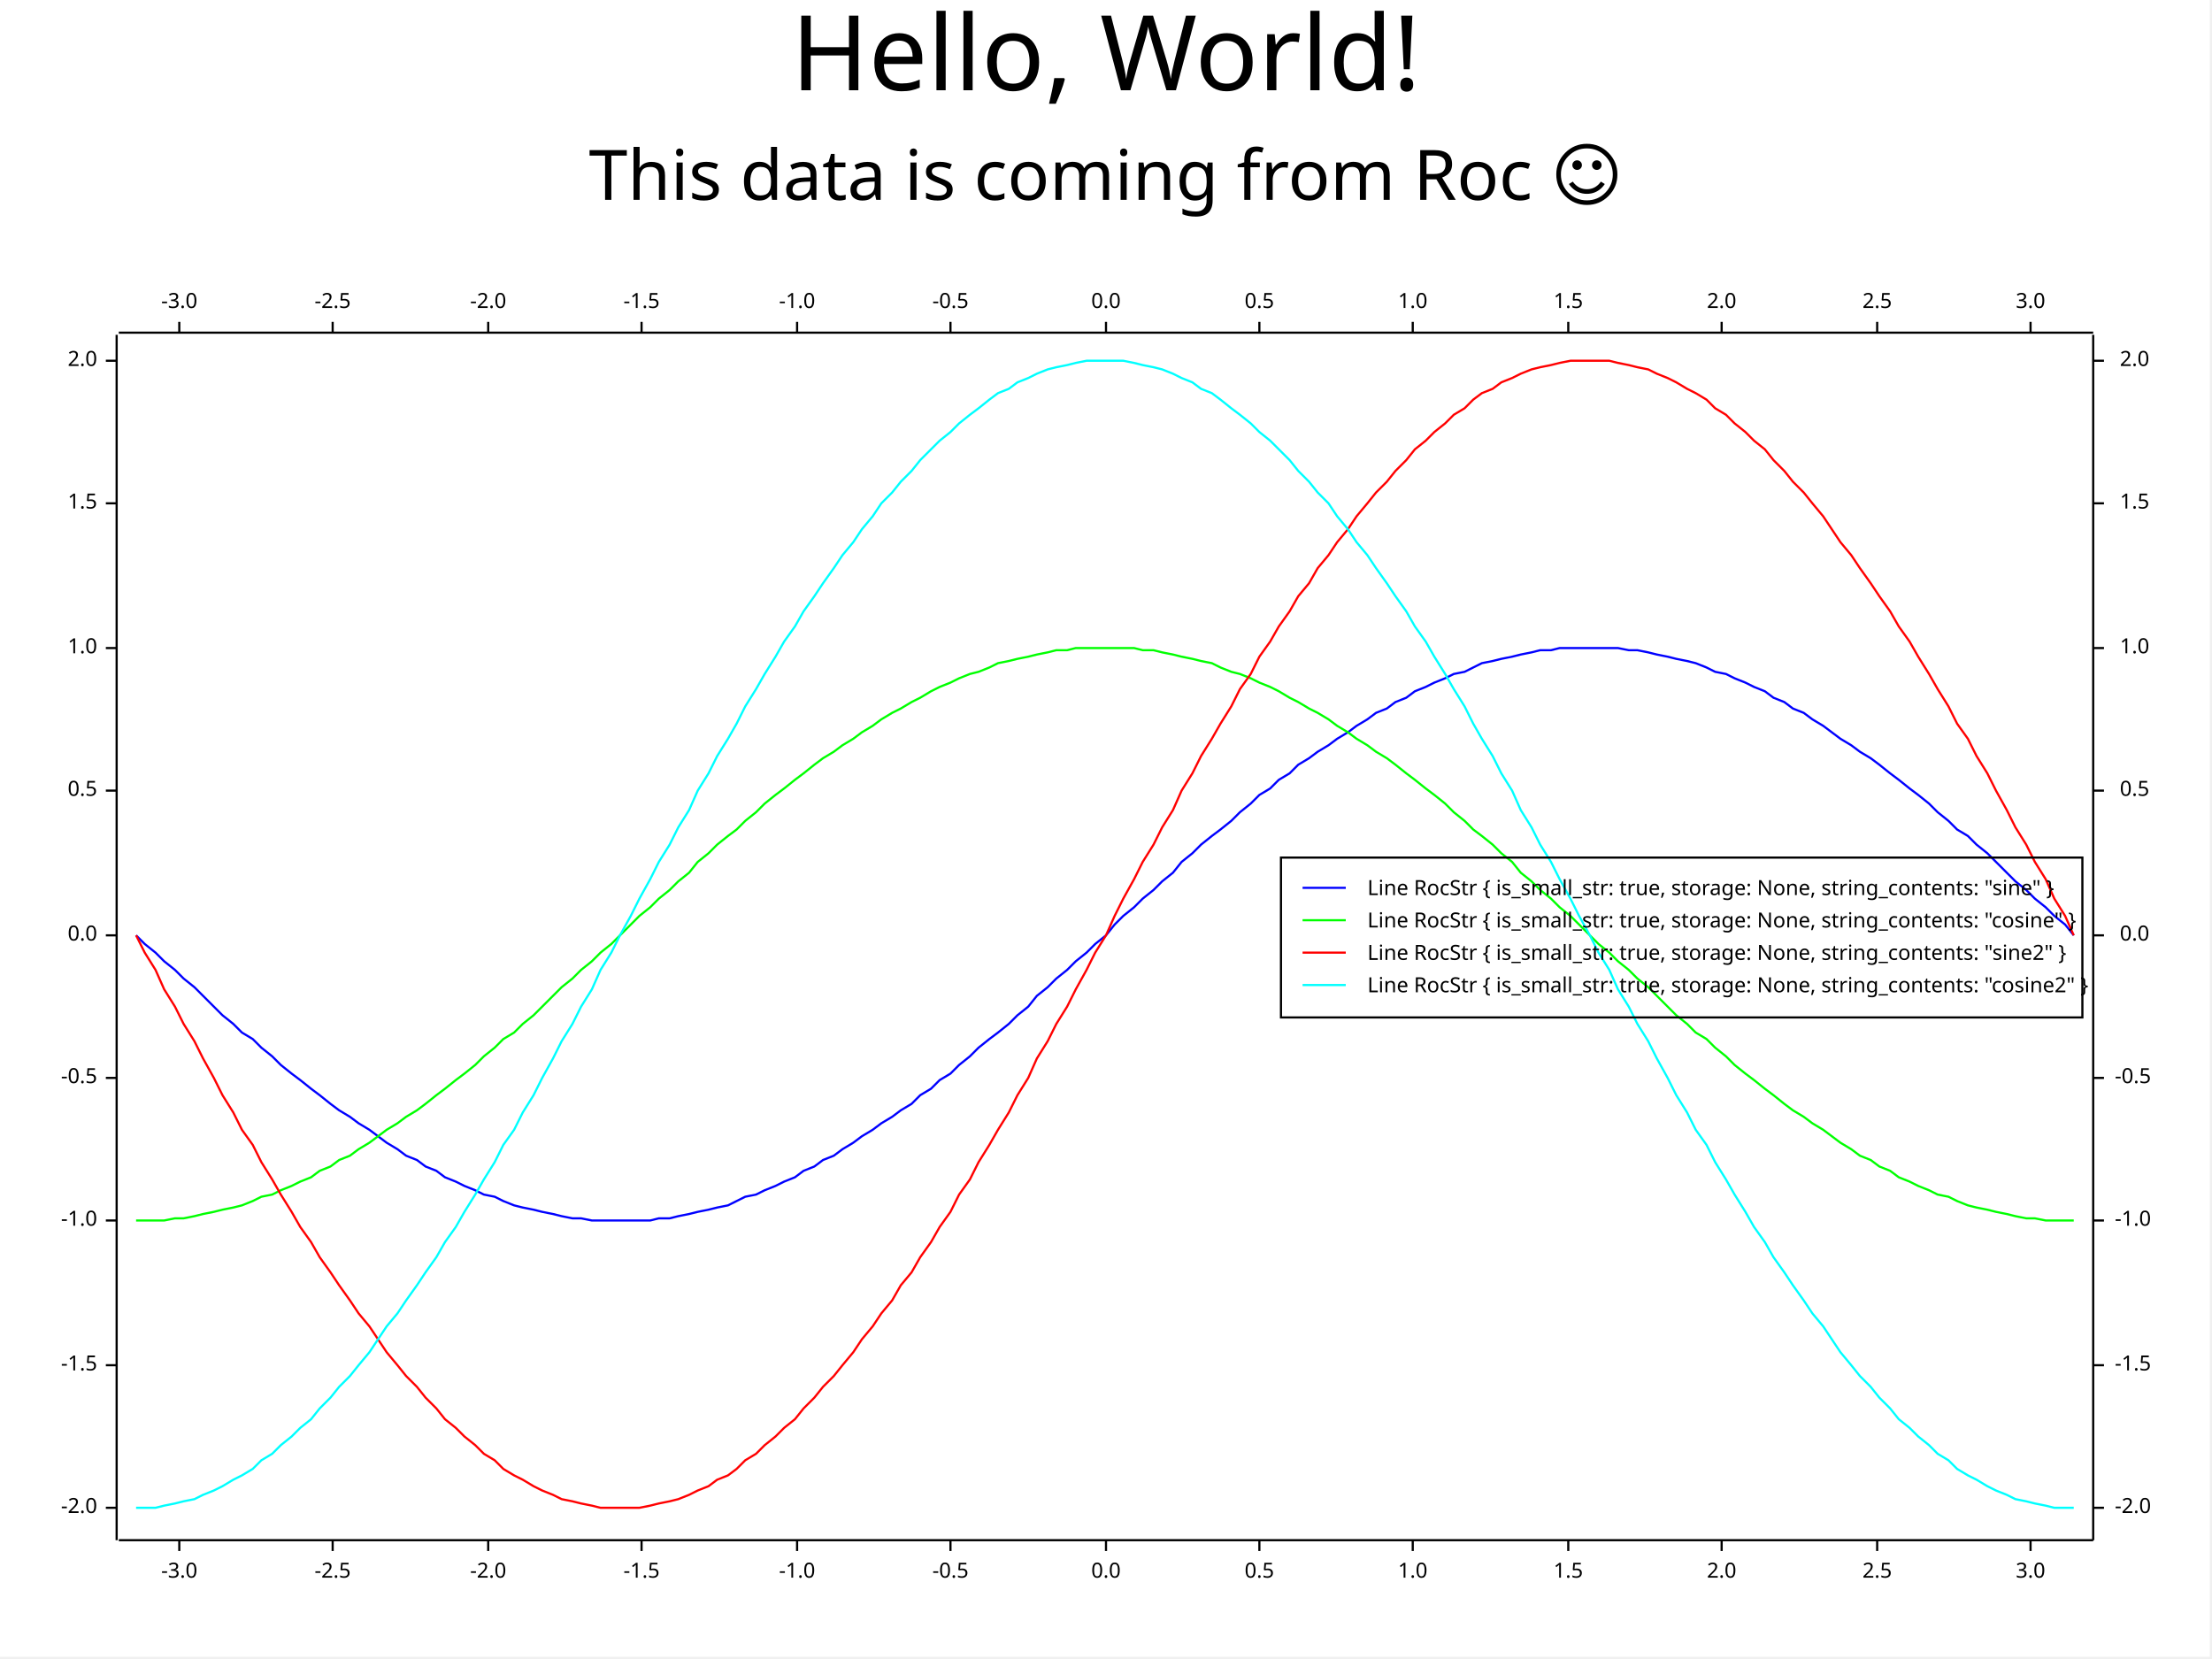
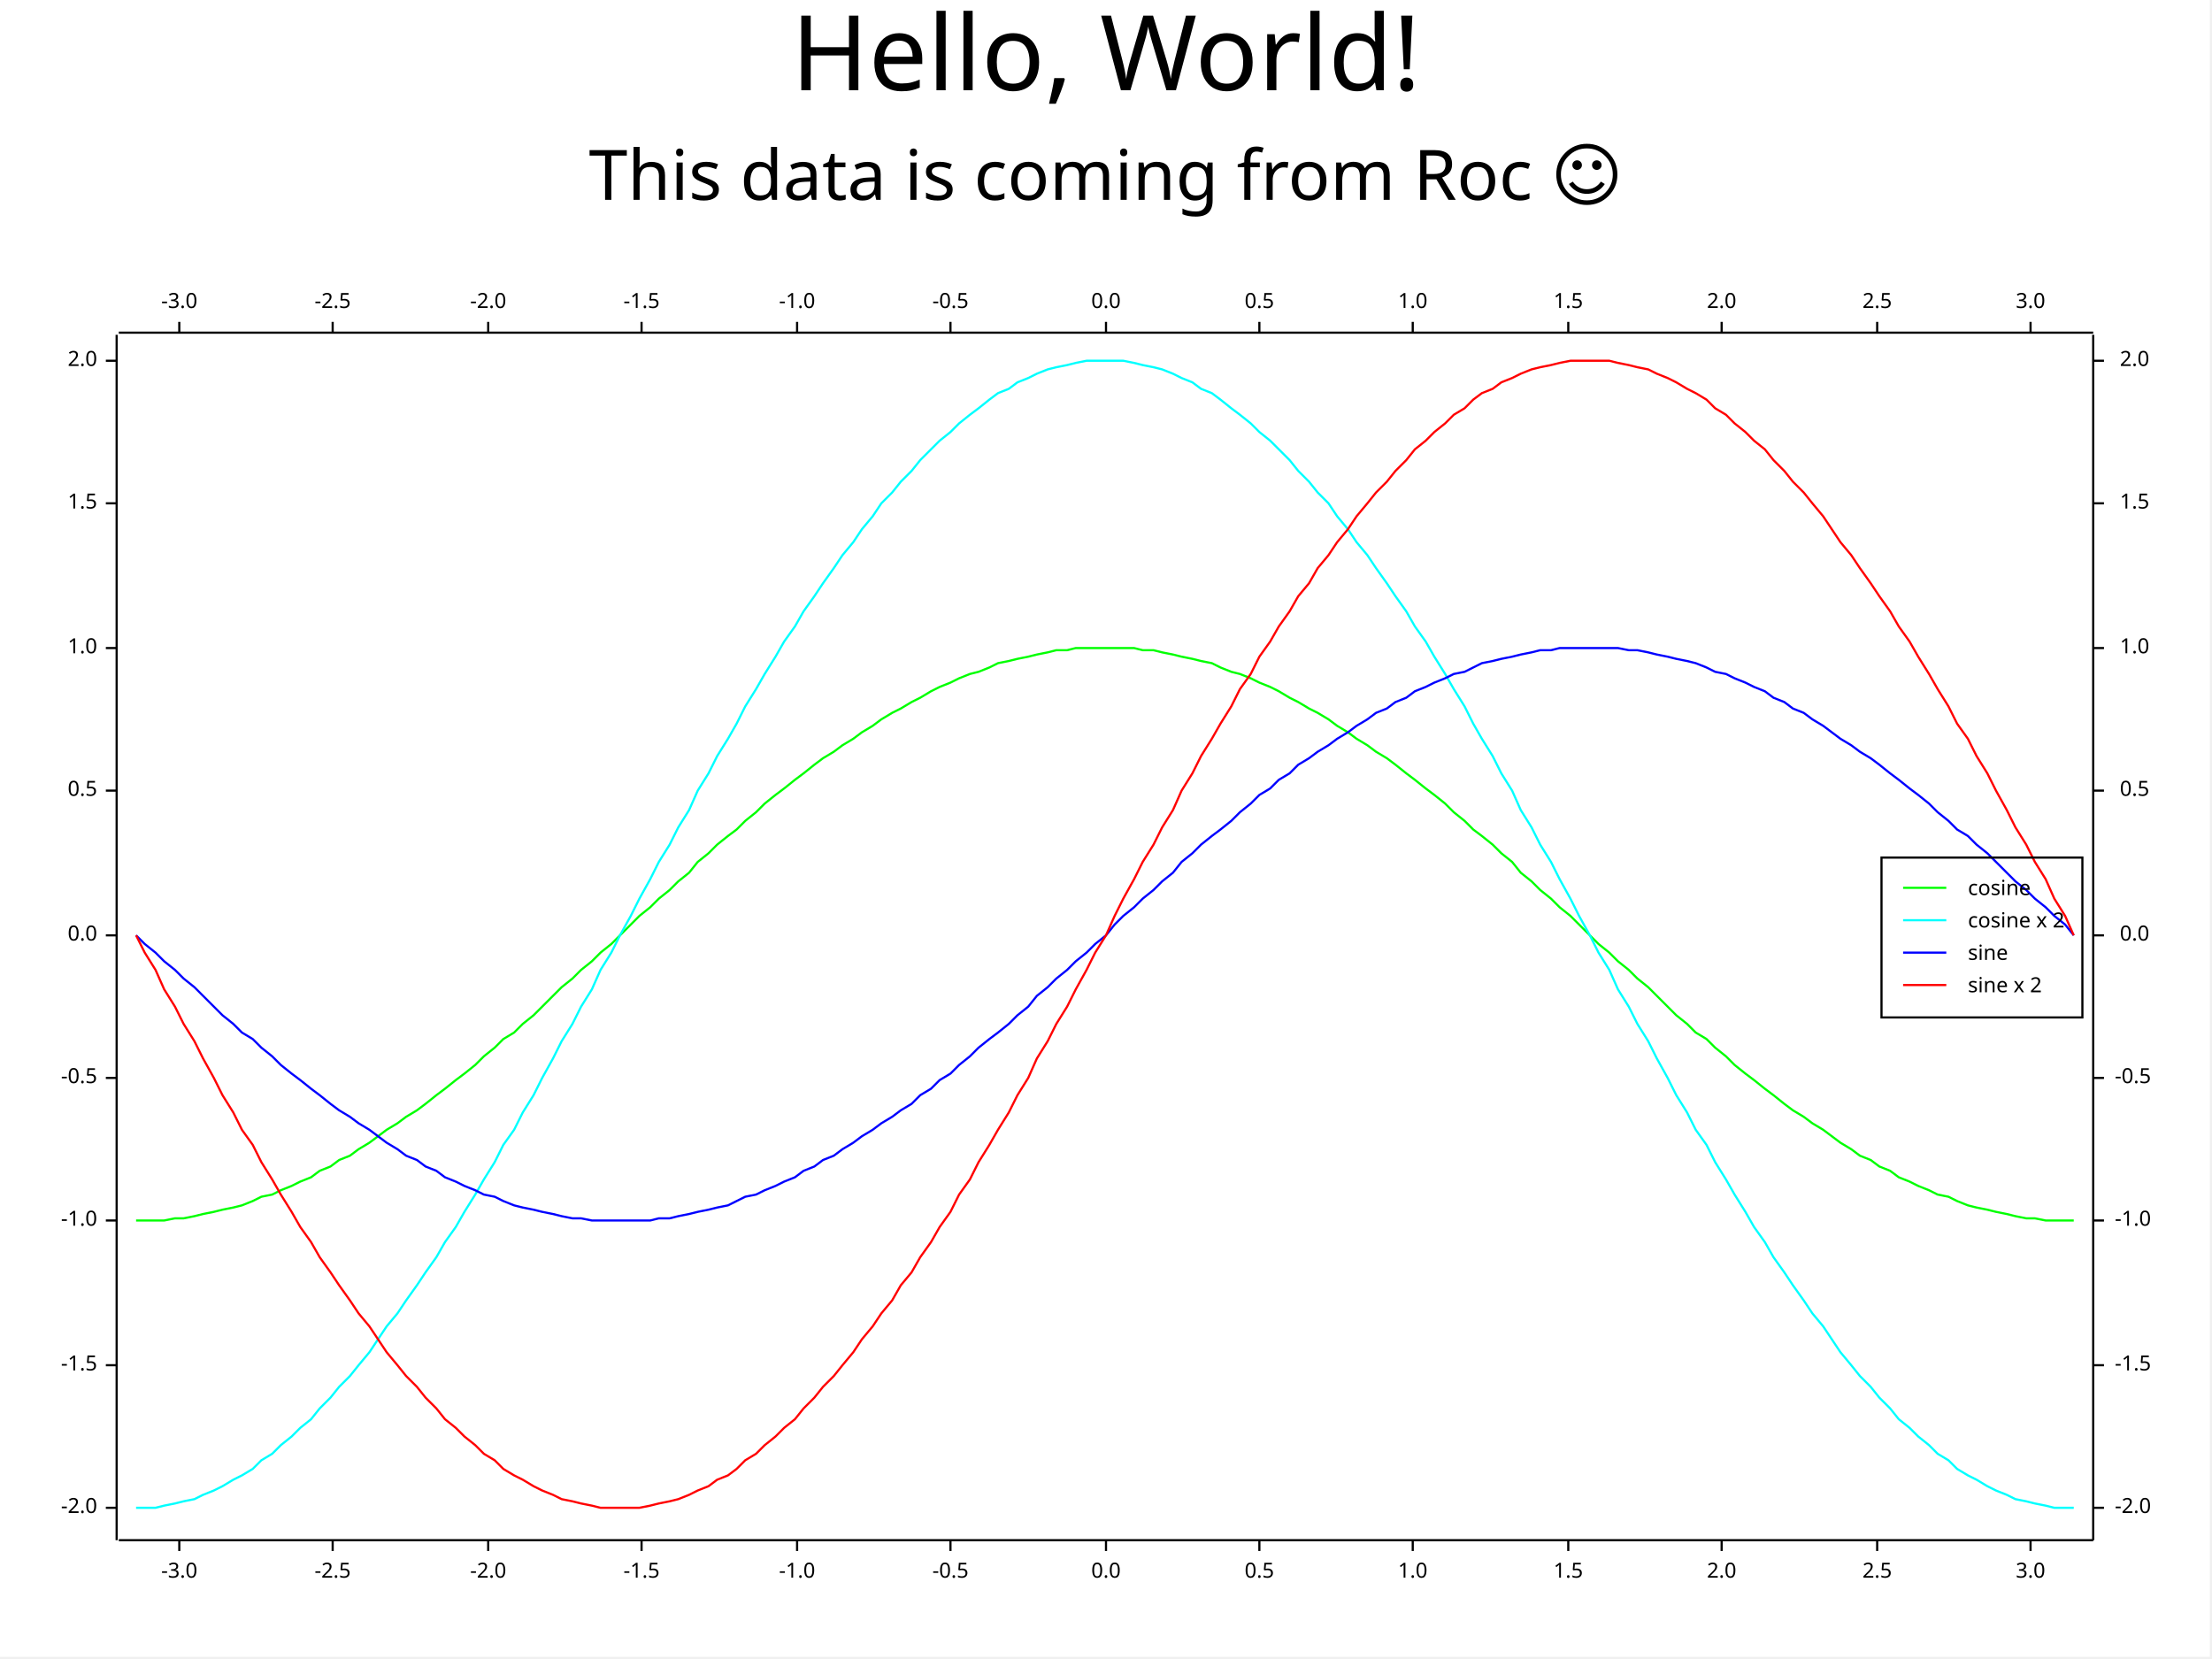
<svg xmlns="http://www.w3.org/2000/svg" width="1024" height="768" viewBox="0 0 1024 768">
  <rect x="0" y="0" width="1023" height="767" opacity="1" fill="#FFFFFF" stroke="none" />
  <text x="512" y="5" dy="0.76em" text-anchor="middle" font-family="sans-serif" font-size="48.387" opacity="1" fill="#000000">
Hello, World!
</text>
  <text x="512" y="68" dy="0.76em" text-anchor="middle" font-family="sans-serif" font-size="32.258" opacity="1" fill="#000000">
This data is coming from Roc ☺
</text>
  <polyline fill="none" opacity="1" stroke="#000000" stroke-width="1" points="55,154 969,154 " />
  <text x="83" y="145" dy="-0.5ex" text-anchor="middle" font-family="sans-serif" font-size="9.677" opacity="1" fill="#000000">
-3.0
</text>
  <polyline fill="none" opacity="1" stroke="#000000" stroke-width="1" points="83,149 83,154 " />
  <text x="154" y="145" dy="-0.5ex" text-anchor="middle" font-family="sans-serif" font-size="9.677" opacity="1" fill="#000000">
-2.5
</text>
  <polyline fill="none" opacity="1" stroke="#000000" stroke-width="1" points="154,149 154,154 " />
  <text x="226" y="145" dy="-0.5ex" text-anchor="middle" font-family="sans-serif" font-size="9.677" opacity="1" fill="#000000">
-2.0
</text>
  <polyline fill="none" opacity="1" stroke="#000000" stroke-width="1" points="226,149 226,154 " />
  <text x="297" y="145" dy="-0.5ex" text-anchor="middle" font-family="sans-serif" font-size="9.677" opacity="1" fill="#000000">
-1.5
</text>
  <polyline fill="none" opacity="1" stroke="#000000" stroke-width="1" points="297,149 297,154 " />
  <text x="369" y="145" dy="-0.5ex" text-anchor="middle" font-family="sans-serif" font-size="9.677" opacity="1" fill="#000000">
-1.0
</text>
  <polyline fill="none" opacity="1" stroke="#000000" stroke-width="1" points="369,149 369,154 " />
  <text x="440" y="145" dy="-0.5ex" text-anchor="middle" font-family="sans-serif" font-size="9.677" opacity="1" fill="#000000">
-0.5
</text>
  <polyline fill="none" opacity="1" stroke="#000000" stroke-width="1" points="440,149 440,154 " />
  <text x="512" y="145" dy="-0.5ex" text-anchor="middle" font-family="sans-serif" font-size="9.677" opacity="1" fill="#000000">
0.0
</text>
  <polyline fill="none" opacity="1" stroke="#000000" stroke-width="1" points="512,149 512,154 " />
  <text x="583" y="145" dy="-0.5ex" text-anchor="middle" font-family="sans-serif" font-size="9.677" opacity="1" fill="#000000">
0.5
</text>
  <polyline fill="none" opacity="1" stroke="#000000" stroke-width="1" points="583,149 583,154 " />
  <text x="654" y="145" dy="-0.5ex" text-anchor="middle" font-family="sans-serif" font-size="9.677" opacity="1" fill="#000000">
1.0
</text>
  <polyline fill="none" opacity="1" stroke="#000000" stroke-width="1" points="654,149 654,154 " />
  <text x="726" y="145" dy="-0.5ex" text-anchor="middle" font-family="sans-serif" font-size="9.677" opacity="1" fill="#000000">
1.5
</text>
  <polyline fill="none" opacity="1" stroke="#000000" stroke-width="1" points="726,149 726,154 " />
  <text x="797" y="145" dy="-0.5ex" text-anchor="middle" font-family="sans-serif" font-size="9.677" opacity="1" fill="#000000">
2.0
</text>
  <polyline fill="none" opacity="1" stroke="#000000" stroke-width="1" points="797,149 797,154 " />
  <text x="869" y="145" dy="-0.5ex" text-anchor="middle" font-family="sans-serif" font-size="9.677" opacity="1" fill="#000000">
2.5
</text>
  <polyline fill="none" opacity="1" stroke="#000000" stroke-width="1" points="869,149 869,154 " />
  <text x="940" y="145" dy="-0.5ex" text-anchor="middle" font-family="sans-serif" font-size="9.677" opacity="1" fill="#000000">
3.0
</text>
  <polyline fill="none" opacity="1" stroke="#000000" stroke-width="1" points="940,149 940,154 " />
  <polyline fill="none" opacity="1" stroke="#000000" stroke-width="1" points="54,155 54,713 " />
  <text x="45" y="698" dy="0.5ex" text-anchor="end" font-family="sans-serif" font-size="9.677" opacity="1" fill="#000000">
-2.0
</text>
  <polyline fill="none" opacity="1" stroke="#000000" stroke-width="1" points="49,698 54,698 " />
  <text x="45" y="632" dy="0.5ex" text-anchor="end" font-family="sans-serif" font-size="9.677" opacity="1" fill="#000000">
-1.5
</text>
  <polyline fill="none" opacity="1" stroke="#000000" stroke-width="1" points="49,632 54,632 " />
  <text x="45" y="565" dy="0.5ex" text-anchor="end" font-family="sans-serif" font-size="9.677" opacity="1" fill="#000000">
-1.0
</text>
  <polyline fill="none" opacity="1" stroke="#000000" stroke-width="1" points="49,565 54,565 " />
  <text x="45" y="499" dy="0.5ex" text-anchor="end" font-family="sans-serif" font-size="9.677" opacity="1" fill="#000000">
-0.5
</text>
  <polyline fill="none" opacity="1" stroke="#000000" stroke-width="1" points="49,499 54,499 " />
  <text x="45" y="433" dy="0.5ex" text-anchor="end" font-family="sans-serif" font-size="9.677" opacity="1" fill="#000000">
0.0
</text>
  <polyline fill="none" opacity="1" stroke="#000000" stroke-width="1" points="49,433 54,433 " />
  <text x="45" y="366" dy="0.5ex" text-anchor="end" font-family="sans-serif" font-size="9.677" opacity="1" fill="#000000">
0.5
</text>
  <polyline fill="none" opacity="1" stroke="#000000" stroke-width="1" points="49,366 54,366 " />
  <text x="45" y="300" dy="0.5ex" text-anchor="end" font-family="sans-serif" font-size="9.677" opacity="1" fill="#000000">
1.0
</text>
  <polyline fill="none" opacity="1" stroke="#000000" stroke-width="1" points="49,300 54,300 " />
  <text x="45" y="233" dy="0.5ex" text-anchor="end" font-family="sans-serif" font-size="9.677" opacity="1" fill="#000000">
1.5
</text>
  <polyline fill="none" opacity="1" stroke="#000000" stroke-width="1" points="49,233 54,233 " />
  <text x="45" y="167" dy="0.5ex" text-anchor="end" font-family="sans-serif" font-size="9.677" opacity="1" fill="#000000">
2.0
</text>
  <polyline fill="none" opacity="1" stroke="#000000" stroke-width="1" points="49,167 54,167 " />
  <polyline fill="none" opacity="1" stroke="#000000" stroke-width="1" points="55,713 969,713 " />
  <text x="83" y="723" dy="0.76em" text-anchor="middle" font-family="sans-serif" font-size="9.677" opacity="1" fill="#000000">
-3.0
</text>
  <polyline fill="none" opacity="1" stroke="#000000" stroke-width="1" points="83,713 83,718 " />
  <text x="154" y="723" dy="0.76em" text-anchor="middle" font-family="sans-serif" font-size="9.677" opacity="1" fill="#000000">
-2.5
</text>
  <polyline fill="none" opacity="1" stroke="#000000" stroke-width="1" points="154,713 154,718 " />
  <text x="226" y="723" dy="0.76em" text-anchor="middle" font-family="sans-serif" font-size="9.677" opacity="1" fill="#000000">
-2.0
</text>
  <polyline fill="none" opacity="1" stroke="#000000" stroke-width="1" points="226,713 226,718 " />
  <text x="297" y="723" dy="0.76em" text-anchor="middle" font-family="sans-serif" font-size="9.677" opacity="1" fill="#000000">
-1.5
</text>
  <polyline fill="none" opacity="1" stroke="#000000" stroke-width="1" points="297,713 297,718 " />
  <text x="369" y="723" dy="0.76em" text-anchor="middle" font-family="sans-serif" font-size="9.677" opacity="1" fill="#000000">
-1.0
</text>
  <polyline fill="none" opacity="1" stroke="#000000" stroke-width="1" points="369,713 369,718 " />
  <text x="440" y="723" dy="0.76em" text-anchor="middle" font-family="sans-serif" font-size="9.677" opacity="1" fill="#000000">
-0.5
</text>
  <polyline fill="none" opacity="1" stroke="#000000" stroke-width="1" points="440,713 440,718 " />
  <text x="512" y="723" dy="0.76em" text-anchor="middle" font-family="sans-serif" font-size="9.677" opacity="1" fill="#000000">
0.0
</text>
  <polyline fill="none" opacity="1" stroke="#000000" stroke-width="1" points="512,713 512,718 " />
  <text x="583" y="723" dy="0.76em" text-anchor="middle" font-family="sans-serif" font-size="9.677" opacity="1" fill="#000000">
0.5
</text>
  <polyline fill="none" opacity="1" stroke="#000000" stroke-width="1" points="583,713 583,718 " />
  <text x="654" y="723" dy="0.76em" text-anchor="middle" font-family="sans-serif" font-size="9.677" opacity="1" fill="#000000">
1.0
</text>
  <polyline fill="none" opacity="1" stroke="#000000" stroke-width="1" points="654,713 654,718 " />
  <text x="726" y="723" dy="0.76em" text-anchor="middle" font-family="sans-serif" font-size="9.677" opacity="1" fill="#000000">
1.5
</text>
  <polyline fill="none" opacity="1" stroke="#000000" stroke-width="1" points="726,713 726,718 " />
  <text x="797" y="723" dy="0.76em" text-anchor="middle" font-family="sans-serif" font-size="9.677" opacity="1" fill="#000000">
2.0
</text>
  <polyline fill="none" opacity="1" stroke="#000000" stroke-width="1" points="797,713 797,718 " />
  <text x="869" y="723" dy="0.76em" text-anchor="middle" font-family="sans-serif" font-size="9.677" opacity="1" fill="#000000">
2.5
</text>
  <polyline fill="none" opacity="1" stroke="#000000" stroke-width="1" points="869,713 869,718 " />
  <text x="940" y="723" dy="0.76em" text-anchor="middle" font-family="sans-serif" font-size="9.677" opacity="1" fill="#000000">
3.0
</text>
  <polyline fill="none" opacity="1" stroke="#000000" stroke-width="1" points="940,713 940,718 " />
  <polyline fill="none" opacity="1" stroke="#000000" stroke-width="1" points="969,155 969,713 " />
  <text x="979" y="698" dy="0.5ex" text-anchor="start" font-family="sans-serif" font-size="9.677" opacity="1" fill="#000000">
-2.0
</text>
  <polyline fill="none" opacity="1" stroke="#000000" stroke-width="1" points="969,698 974,698 " />
  <text x="979" y="632" dy="0.5ex" text-anchor="start" font-family="sans-serif" font-size="9.677" opacity="1" fill="#000000">
-1.5
</text>
  <polyline fill="none" opacity="1" stroke="#000000" stroke-width="1" points="969,632 974,632 " />
  <text x="979" y="565" dy="0.5ex" text-anchor="start" font-family="sans-serif" font-size="9.677" opacity="1" fill="#000000">
-1.0
</text>
  <polyline fill="none" opacity="1" stroke="#000000" stroke-width="1" points="969,565 974,565 " />
  <text x="979" y="499" dy="0.5ex" text-anchor="start" font-family="sans-serif" font-size="9.677" opacity="1" fill="#000000">
-0.5
</text>
  <polyline fill="none" opacity="1" stroke="#000000" stroke-width="1" points="969,499 974,499 " />
  <text x="995" y="433" dy="0.5ex" text-anchor="end" font-family="sans-serif" font-size="9.677" opacity="1" fill="#000000">
0.0
</text>
  <polyline fill="none" opacity="1" stroke="#000000" stroke-width="1" points="969,433 974,433 " />
  <text x="995" y="366" dy="0.5ex" text-anchor="end" font-family="sans-serif" font-size="9.677" opacity="1" fill="#000000">
0.5
</text>
  <polyline fill="none" opacity="1" stroke="#000000" stroke-width="1" points="969,366 974,366 " />
  <text x="995" y="300" dy="0.5ex" text-anchor="end" font-family="sans-serif" font-size="9.677" opacity="1" fill="#000000">
1.0
</text>
  <polyline fill="none" opacity="1" stroke="#000000" stroke-width="1" points="969,300 974,300 " />
  <text x="995" y="233" dy="0.5ex" text-anchor="end" font-family="sans-serif" font-size="9.677" opacity="1" fill="#000000">
1.5
</text>
  <polyline fill="none" opacity="1" stroke="#000000" stroke-width="1" points="969,233 974,233 " />
  <text x="995" y="167" dy="0.5ex" text-anchor="end" font-family="sans-serif" font-size="9.677" opacity="1" fill="#000000">
2.0
</text>
  <polyline fill="none" opacity="1" stroke="#000000" stroke-width="1" points="969,167 974,167 " />
+   <polyline fill="none" opacity="1" stroke="#00FF00" stroke-width="1" points="63,565 67,565 72,565 76,565 81,564 85,564 90,563 94,562 99,561 103,560 108,559 112,558 117,556 121,554 126,553 130,551 135,549 139,547 144,545 148,542 153,540 157,537 162,535 166,532 171,529 175,526 179,523 184,520 188,517 193,514 197,511 202,507 206,504 211,500 215,497 220,493 224,489 229,485 233,481 238,478 242,474 247,470 251,466 256,461 260,457 265,453 269,449 274,445 278,441 283,437 287,433 292,428 296,424 301,420 305,416 310,412 314,408 319,404 323,399 328,395 332,391 337,387 341,384 345,380 350,376 354,372 359,368 363,365 368,361 372,358 377,354 381,351 386,348 390,345 395,342 399,339 404,336 408,333 413,330 417,328 422,325 426,323 431,320 435,318 440,316 444,314 449,312 453,311 458,309 462,307 467,306 471,305 476,304 480,303 485,302 489,301 494,301 498,300 503,300 507,300 512,300 516,300 520,300 525,300 529,301 534,301 538,302 543,303 547,304 552,305 556,306 561,307 565,309 570,311 574,312 579,314 583,316 588,318 592,320 597,323 601,325 606,328 610,330 615,333 619,336 624,339 628,342 633,345 637,348 642,351 646,354 651,358 655,361 660,365 664,368 669,372 673,376 678,380 682,384 686,387 691,391 695,395 700,399 704,404 709,408 713,412 718,416 722,420 727,424 731,428 736,433 740,437 745,441 749,445 754,449 758,453 763,457 767,461 772,466 776,470 781,474 785,478 790,481 794,485 799,489 803,493 808,497 812,500 817,504 821,507 826,511 830,514 835,517 839,520 844,523 848,526 852,529 857,532 861,535 866,537 870,540 875,542 879,545 884,547 888,549 893,551 897,553 902,554 906,556 911,558 915,559 920,560 924,561 929,562 933,563 938,564 942,564 947,565 951,565 956,565 960,565 " />
+   <polyline fill="none" opacity="1" stroke="#00FFFF" stroke-width="1" points="63,698 67,698 72,698 76,697 81,696 85,695 90,694 94,692 99,690 103,688 108,685 112,683 117,680 121,676 126,673 130,669 135,665 139,661 144,657 148,652 153,647 157,642 162,637 166,632 171,626 175,620 179,614 184,608 188,602 193,595 197,589 202,582 206,575 211,568 215,561 220,553 224,546 229,538 233,530 238,523 242,515 247,507 251,499 256,490 260,482 265,474 269,466 274,458 278,449 283,441 287,433 292,424 296,416 301,407 305,399 310,391 314,383 319,375 323,366 328,358 332,350 337,342 341,335 345,327 350,319 354,312 359,304 363,297 368,290 372,283 377,276 381,270 386,263 390,257 395,251 399,245 404,239 408,233 413,228 417,223 422,218 426,213 431,208 435,204 440,200 444,196 449,192 453,189 458,185 462,182 467,180 471,177 476,175 480,173 485,171 489,170 494,169 498,168 503,167 507,167 512,167 516,167 520,167 525,168 529,169 534,170 538,171 543,173 547,175 552,177 556,180 561,182 565,185 570,189 574,192 579,196 583,200 588,204 592,208 597,213 601,218 606,223 610,228 615,233 619,239 624,245 628,251 633,257 637,263 642,270 646,276 651,283 655,290 660,297 664,304 669,312 673,319 678,327 682,335 686,342 691,350 695,358 700,366 704,375 709,383 713,391 718,399 722,407 727,416 731,424 736,433 740,441 745,449 749,458 754,466 758,474 763,482 767,490 772,499 776,507 781,515 785,523 790,530 794,538 799,546 803,553 808,561 812,568 817,575 821,582 826,589 830,595 835,602 839,608 844,614 848,620 852,626 857,632 861,637 866,642 870,647 875,652 879,657 884,661 888,665 893,669 897,673 902,676 906,680 911,683 915,685 920,688 924,690 929,692 933,694 938,695 942,696 947,697 951,698 956,698 960,698 " />
  <polyline fill="none" opacity="1" stroke="#0000FF" stroke-width="1" points="63,433 67,437 72,441 76,445 81,449 85,453 90,457 94,461 99,466 103,470 108,474 112,478 117,481 121,485 126,489 130,493 135,497 139,500 144,504 148,507 153,511 157,514 162,517 166,520 171,523 175,526 179,529 184,532 188,535 193,537 197,540 202,542 206,545 211,547 215,549 220,551 224,553 229,554 233,556 238,558 242,559 247,560 251,561 256,562 260,563 265,564 269,564 274,565 278,565 283,565 287,565 292,565 296,565 301,565 305,564 310,564 314,563 319,562 323,561 328,560 332,559 337,558 341,556 345,554 350,553 354,551 359,549 363,547 368,545 372,542 377,540 381,537 386,535 390,532 395,529 399,526 404,523 408,520 413,517 417,514 422,511 426,507 431,504 435,500 440,497 444,493 449,489 453,485 458,481 462,478 467,474 471,470 476,466 480,461 485,457 489,453 494,449 498,445 503,441 507,437 512,433 516,428 520,424 525,420 529,416 534,412 538,408 543,404 547,399 552,395 556,391 561,387 565,384 570,380 574,376 579,372 583,368 588,365 592,361 597,358 601,354 606,351 610,348 615,345 619,342 624,339 628,336 633,333 637,330 642,328 646,325 651,323 655,320 660,318 664,316 669,314 673,312 678,311 682,309 686,307 691,306 695,305 700,304 704,303 709,302 713,301 718,301 722,300 727,300 731,300 736,300 740,300 745,300 749,300 754,301 758,301 763,302 767,303 772,304 776,305 781,306 785,307 790,309 794,311 799,312 803,314 808,316 812,318 817,320 821,323 826,325 830,328 835,330 839,333 844,336 848,339 852,342 857,345 861,348 866,351 870,354 875,358 879,361 884,365 888,368 893,372 897,376 902,380 906,384 911,387 915,391 920,395 924,399 929,404 933,408 938,412 942,416 947,420 951,424 956,428 960,433 " />
-   <polyline fill="none" opacity="1" stroke="#00FF00" stroke-width="1" points="63,565 67,565 72,565 76,565 81,564 85,564 90,563 94,562 99,561 103,560 108,559 112,558 117,556 121,554 126,553 130,551 135,549 139,547 144,545 148,542 153,540 157,537 162,535 166,532 171,529 175,526 179,523 184,520 188,517 193,514 197,511 202,507 206,504 211,500 215,497 220,493 224,489 229,485 233,481 238,478 242,474 247,470 251,466 256,461 260,457 265,453 269,449 274,445 278,441 283,437 287,433 292,428 296,424 301,420 305,416 310,412 314,408 319,404 323,399 328,395 332,391 337,387 341,384 345,380 350,376 354,372 359,368 363,365 368,361 372,358 377,354 381,351 386,348 390,345 395,342 399,339 404,336 408,333 413,330 417,328 422,325 426,323 431,320 435,318 440,316 444,314 449,312 453,311 458,309 462,307 467,306 471,305 476,304 480,303 485,302 489,301 494,301 498,300 503,300 507,300 512,300 516,300 520,300 525,300 529,301 534,301 538,302 543,303 547,304 552,305 556,306 561,307 565,309 570,311 574,312 579,314 583,316 588,318 592,320 597,323 601,325 606,328 610,330 615,333 619,336 624,339 628,342 633,345 637,348 642,351 646,354 651,358 655,361 660,365 664,368 669,372 673,376 678,380 682,384 686,387 691,391 695,395 700,399 704,404 709,408 713,412 718,416 722,420 727,424 731,428 736,433 740,437 745,441 749,445 754,449 758,453 763,457 767,461 772,466 776,470 781,474 785,478 790,481 794,485 799,489 803,493 808,497 812,500 817,504 821,507 826,511 830,514 835,517 839,520 844,523 848,526 852,529 857,532 861,535 866,537 870,540 875,542 879,545 884,547 888,549 893,551 897,553 902,554 906,556 911,558 915,559 920,560 924,561 929,562 933,563 938,564 942,564 947,565 951,565 956,565 960,565 " />
  <polyline fill="none" opacity="1" stroke="#FF0000" stroke-width="1" points="63,433 67,441 72,449 76,458 81,466 85,474 90,482 94,490 99,499 103,507 108,515 112,523 117,530 121,538 126,546 130,553 135,561 139,568 144,575 148,582 153,589 157,595 162,602 166,608 171,614 175,620 179,626 184,632 188,637 193,642 197,647 202,652 206,657 211,661 215,665 220,669 224,673 229,676 233,680 238,683 242,685 247,688 251,690 256,692 260,694 265,695 269,696 274,697 278,698 283,698 287,698 292,698 296,698 301,697 305,696 310,695 314,694 319,692 323,690 328,688 332,685 337,683 341,680 345,676 350,673 354,669 359,665 363,661 368,657 372,652 377,647 381,642 386,637 390,632 395,626 399,620 404,614 408,608 413,602 417,595 422,589 426,582 431,575 435,568 440,561 444,553 449,546 453,538 458,530 462,523 467,515 471,507 476,499 480,490 485,482 489,474 494,466 498,458 503,449 507,441 512,433 516,424 520,416 525,407 529,399 534,391 538,383 543,375 547,366 552,358 556,350 561,342 565,335 570,327 574,319 579,312 583,304 588,297 592,290 597,283 601,276 606,270 610,263 615,257 619,251 624,245 628,239 633,233 637,228 642,223 646,218 651,213 655,208 660,204 664,200 669,196 673,192 678,189 682,185 686,182 691,180 695,177 700,175 704,173 709,171 713,170 718,169 722,168 727,167 731,167 736,167 740,167 745,167 749,168 754,169 758,170 763,171 767,173 772,175 776,177 781,180 785,182 790,185 794,189 799,192 803,196 808,200 812,204 817,208 821,213 826,218 830,223 835,228 839,233 844,239 848,245 852,251 857,257 861,263 866,270 870,276 875,283 879,290 884,297 888,304 893,312 897,319 902,327 906,335 911,342 915,350 920,358 924,366 929,375 933,383 938,391 942,399 947,407 951,416 956,424 960,433 " />
-   <polyline fill="none" opacity="1" stroke="#00FFFF" stroke-width="1" points="63,698 67,698 72,698 76,697 81,696 85,695 90,694 94,692 99,690 103,688 108,685 112,683 117,680 121,676 126,673 130,669 135,665 139,661 144,657 148,652 153,647 157,642 162,637 166,632 171,626 175,620 179,614 184,608 188,602 193,595 197,589 202,582 206,575 211,568 215,561 220,553 224,546 229,538 233,530 238,523 242,515 247,507 251,499 256,490 260,482 265,474 269,466 274,458 278,449 283,441 287,433 292,424 296,416 301,407 305,399 310,391 314,383 319,375 323,366 328,358 332,350 337,342 341,335 345,327 350,319 354,312 359,304 363,297 368,290 372,283 377,276 381,270 386,263 390,257 395,251 399,245 404,239 408,233 413,228 417,223 422,218 426,213 431,208 435,204 440,200 444,196 449,192 453,189 458,185 462,182 467,180 471,177 476,175 480,173 485,171 489,170 494,169 498,168 503,167 507,167 512,167 516,167 520,167 525,168 529,169 534,170 538,171 543,173 547,175 552,177 556,180 561,182 565,185 570,189 574,192 579,196 583,200 588,204 592,208 597,213 601,218 606,223 610,228 615,233 619,239 624,245 628,251 633,257 637,263 642,270 646,276 651,283 655,290 660,297 664,304 669,312 673,319 678,327 682,335 686,342 691,350 695,358 700,366 704,375 709,383 713,391 718,399 722,407 727,416 731,424 736,433 740,441 745,449 749,458 754,466 758,474 763,482 767,490 772,499 776,507 781,515 785,523 790,530 794,538 799,546 803,553 808,561 812,568 817,575 821,582 826,589 830,595 835,602 839,608 844,614 848,620 852,626 857,632 861,637 866,642 870,647 875,652 879,657 884,661 888,665 893,669 897,673 902,676 906,680 911,683 915,685 920,688 924,690 929,692 933,694 938,695 942,696 947,697 951,698 956,698 960,698 " />
-   <rect x="593" y="397" width="371" height="74" opacity="1" fill="none" stroke="#000000" />
-   <text x="633" y="407" dy="0.76em" text-anchor="start" font-family="sans-serif" font-size="9.677" opacity="1" fill="#000000">
- Line RocStr { is_small_str: true, storage: None, string_contents: "sine" }
- </text>
-   <text x="633" y="422" dy="0.76em" text-anchor="start" font-family="sans-serif" font-size="9.677" opacity="1" fill="#000000">
- Line RocStr { is_small_str: true, storage: None, string_contents: "cosine" }
- </text>
-   <text x="633" y="437" dy="0.76em" text-anchor="start" font-family="sans-serif" font-size="9.677" opacity="1" fill="#000000">
- Line RocStr { is_small_str: true, storage: None, string_contents: "sine2" }
- </text>
-   <text x="633" y="452" dy="0.76em" text-anchor="start" font-family="sans-serif" font-size="9.677" opacity="1" fill="#000000">
- Line RocStr { is_small_str: true, storage: None, string_contents: "cosine2" }
- </text>
-   <polyline fill="none" opacity="1" stroke="#0000FF" stroke-width="1" points="603,411 623,411 " />
-   <polyline fill="none" opacity="1" stroke="#00FF00" stroke-width="1" points="603,426 623,426 " />
-   <polyline fill="none" opacity="1" stroke="#FF0000" stroke-width="1" points="603,441 623,441 " />
-   <polyline fill="none" opacity="1" stroke="#00FFFF" stroke-width="1" points="603,456 623,456 " />
+   <rect x="871" y="397" width="93" height="74" opacity="1" fill="none" stroke="#000000" />
+   <text x="911" y="407" dy="0.76em" text-anchor="start" font-family="sans-serif" font-size="9.677" opacity="1" fill="#000000">
+ cosine
+ </text>
+   <text x="911" y="422" dy="0.76em" text-anchor="start" font-family="sans-serif" font-size="9.677" opacity="1" fill="#000000">
+ cosine x 2
+ </text>
+   <text x="911" y="437" dy="0.76em" text-anchor="start" font-family="sans-serif" font-size="9.677" opacity="1" fill="#000000">
+ sine
+ </text>
+   <text x="911" y="452" dy="0.76em" text-anchor="start" font-family="sans-serif" font-size="9.677" opacity="1" fill="#000000">
+ sine x 2
+ </text>
+   <polyline fill="none" opacity="1" stroke="#00FF00" stroke-width="1" points="881,411 901,411 " />
+   <polyline fill="none" opacity="1" stroke="#00FFFF" stroke-width="1" points="881,426 901,426 " />
+   <polyline fill="none" opacity="1" stroke="#0000FF" stroke-width="1" points="881,441 901,441 " />
+   <polyline fill="none" opacity="1" stroke="#FF0000" stroke-width="1" points="881,456 901,456 " />
</svg>
